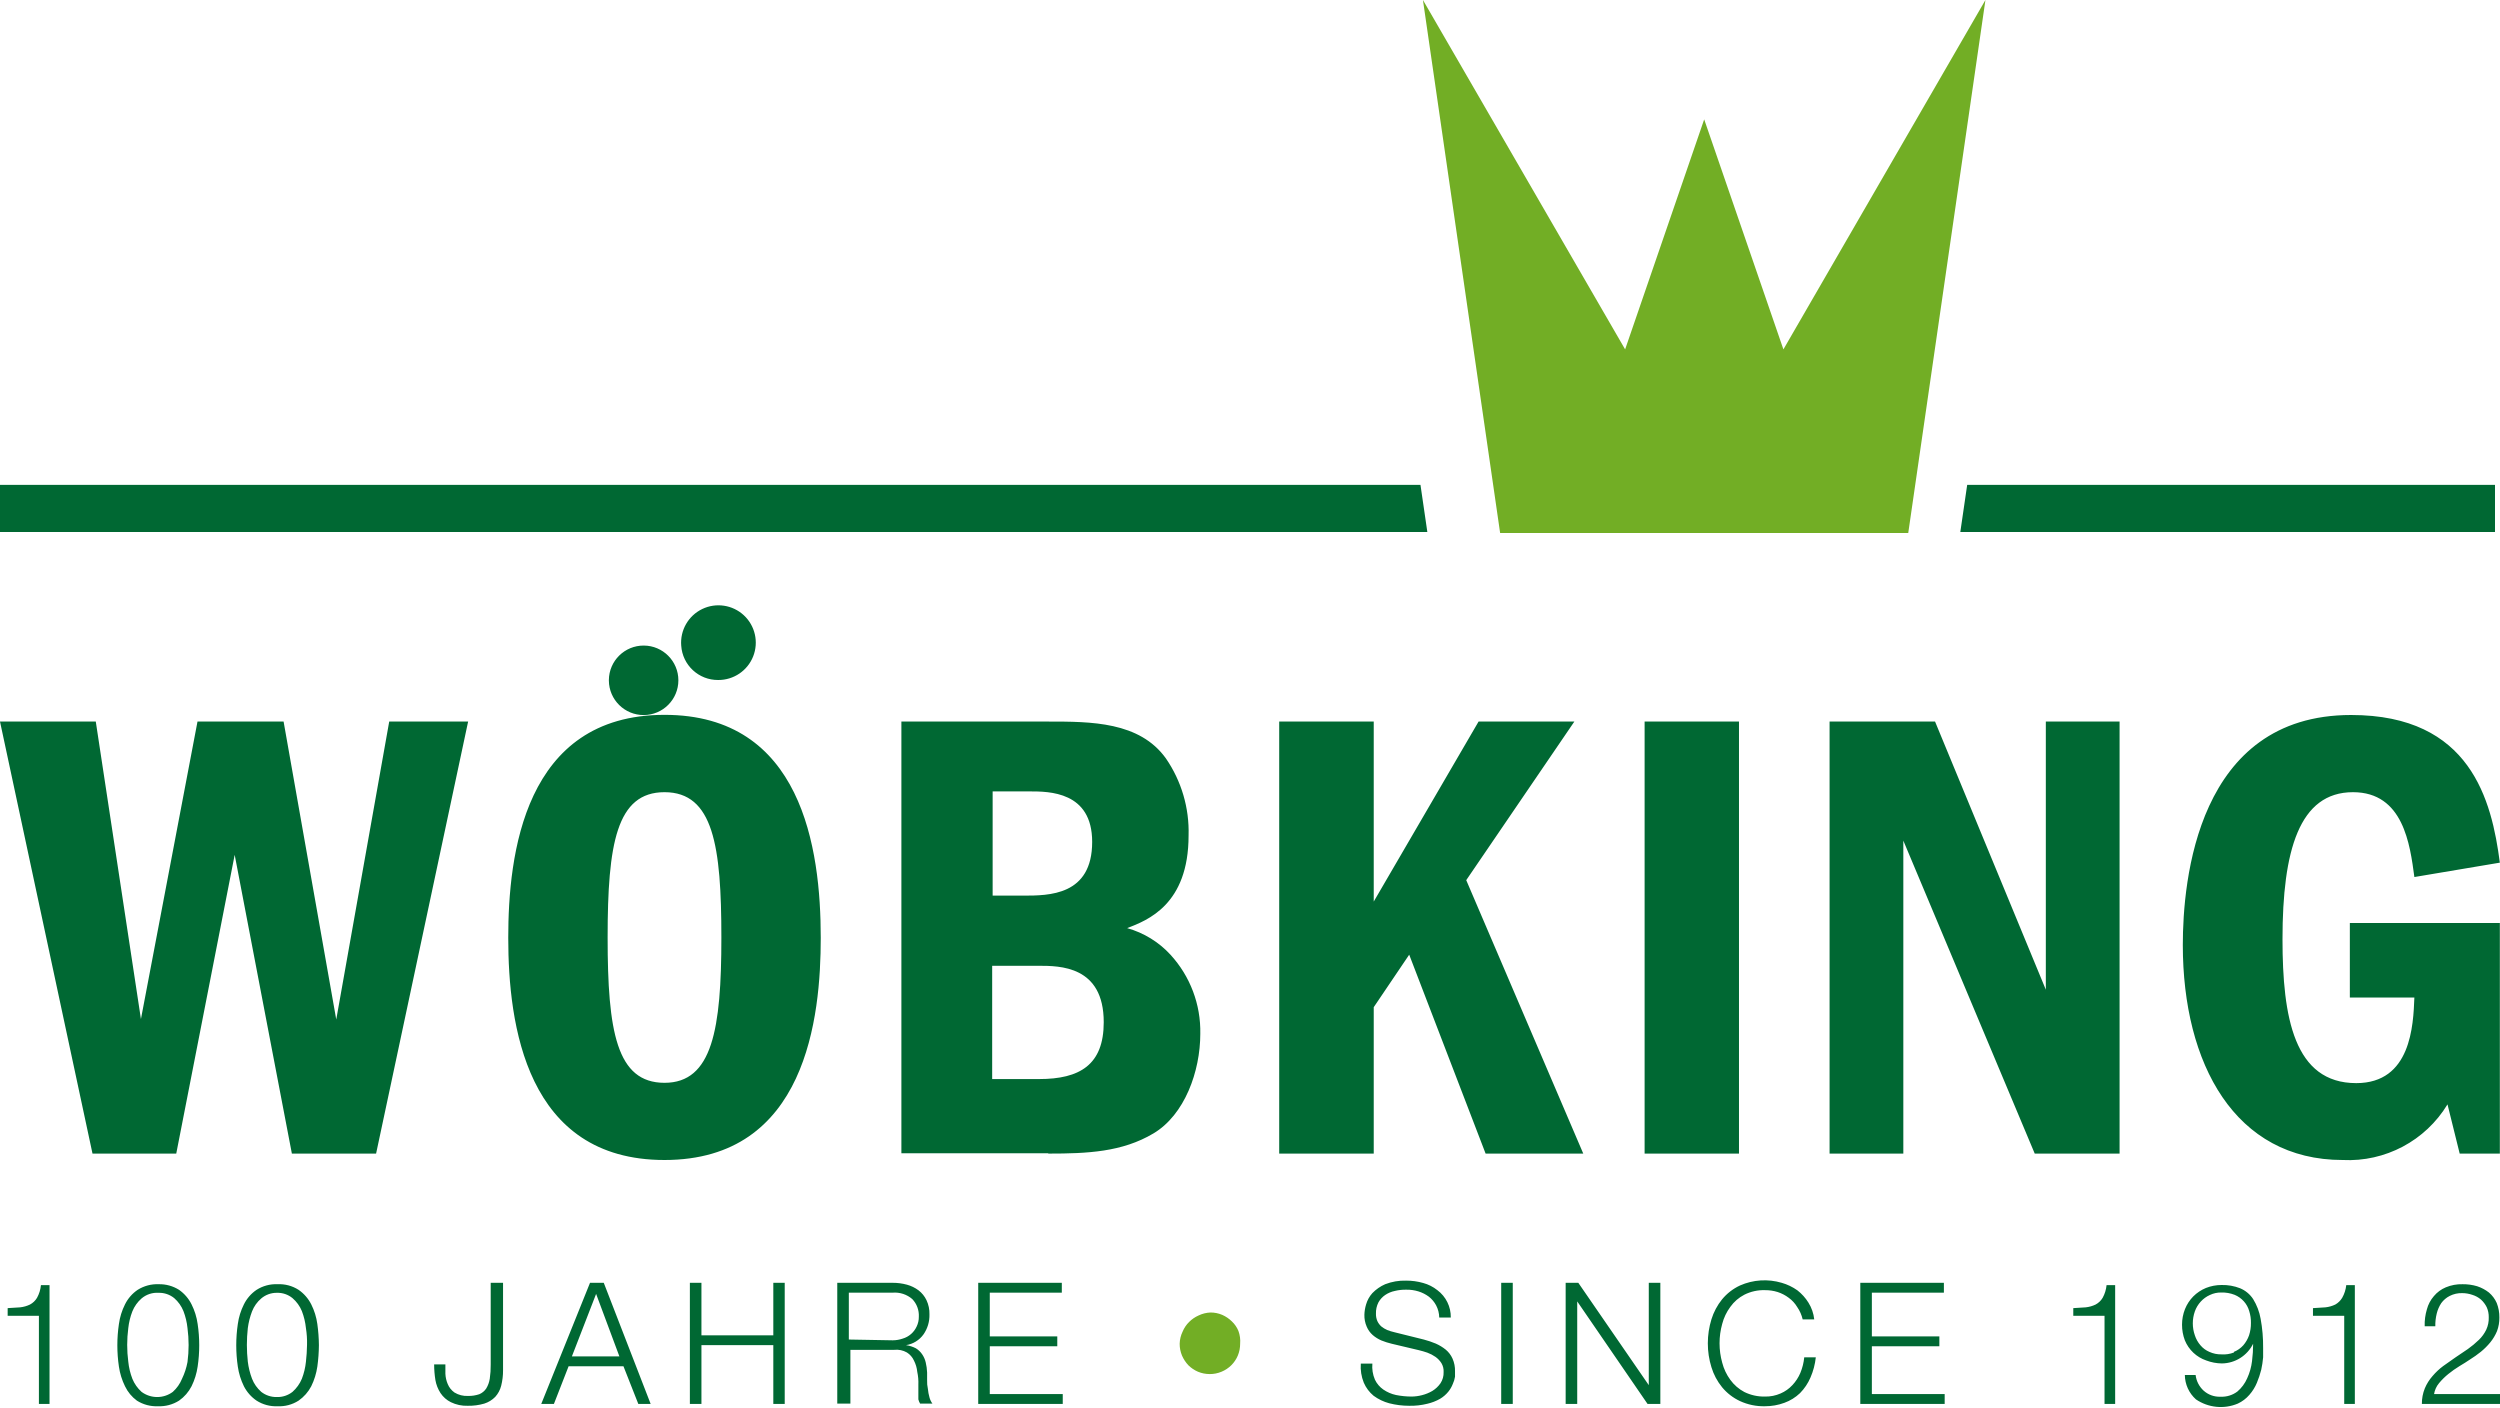
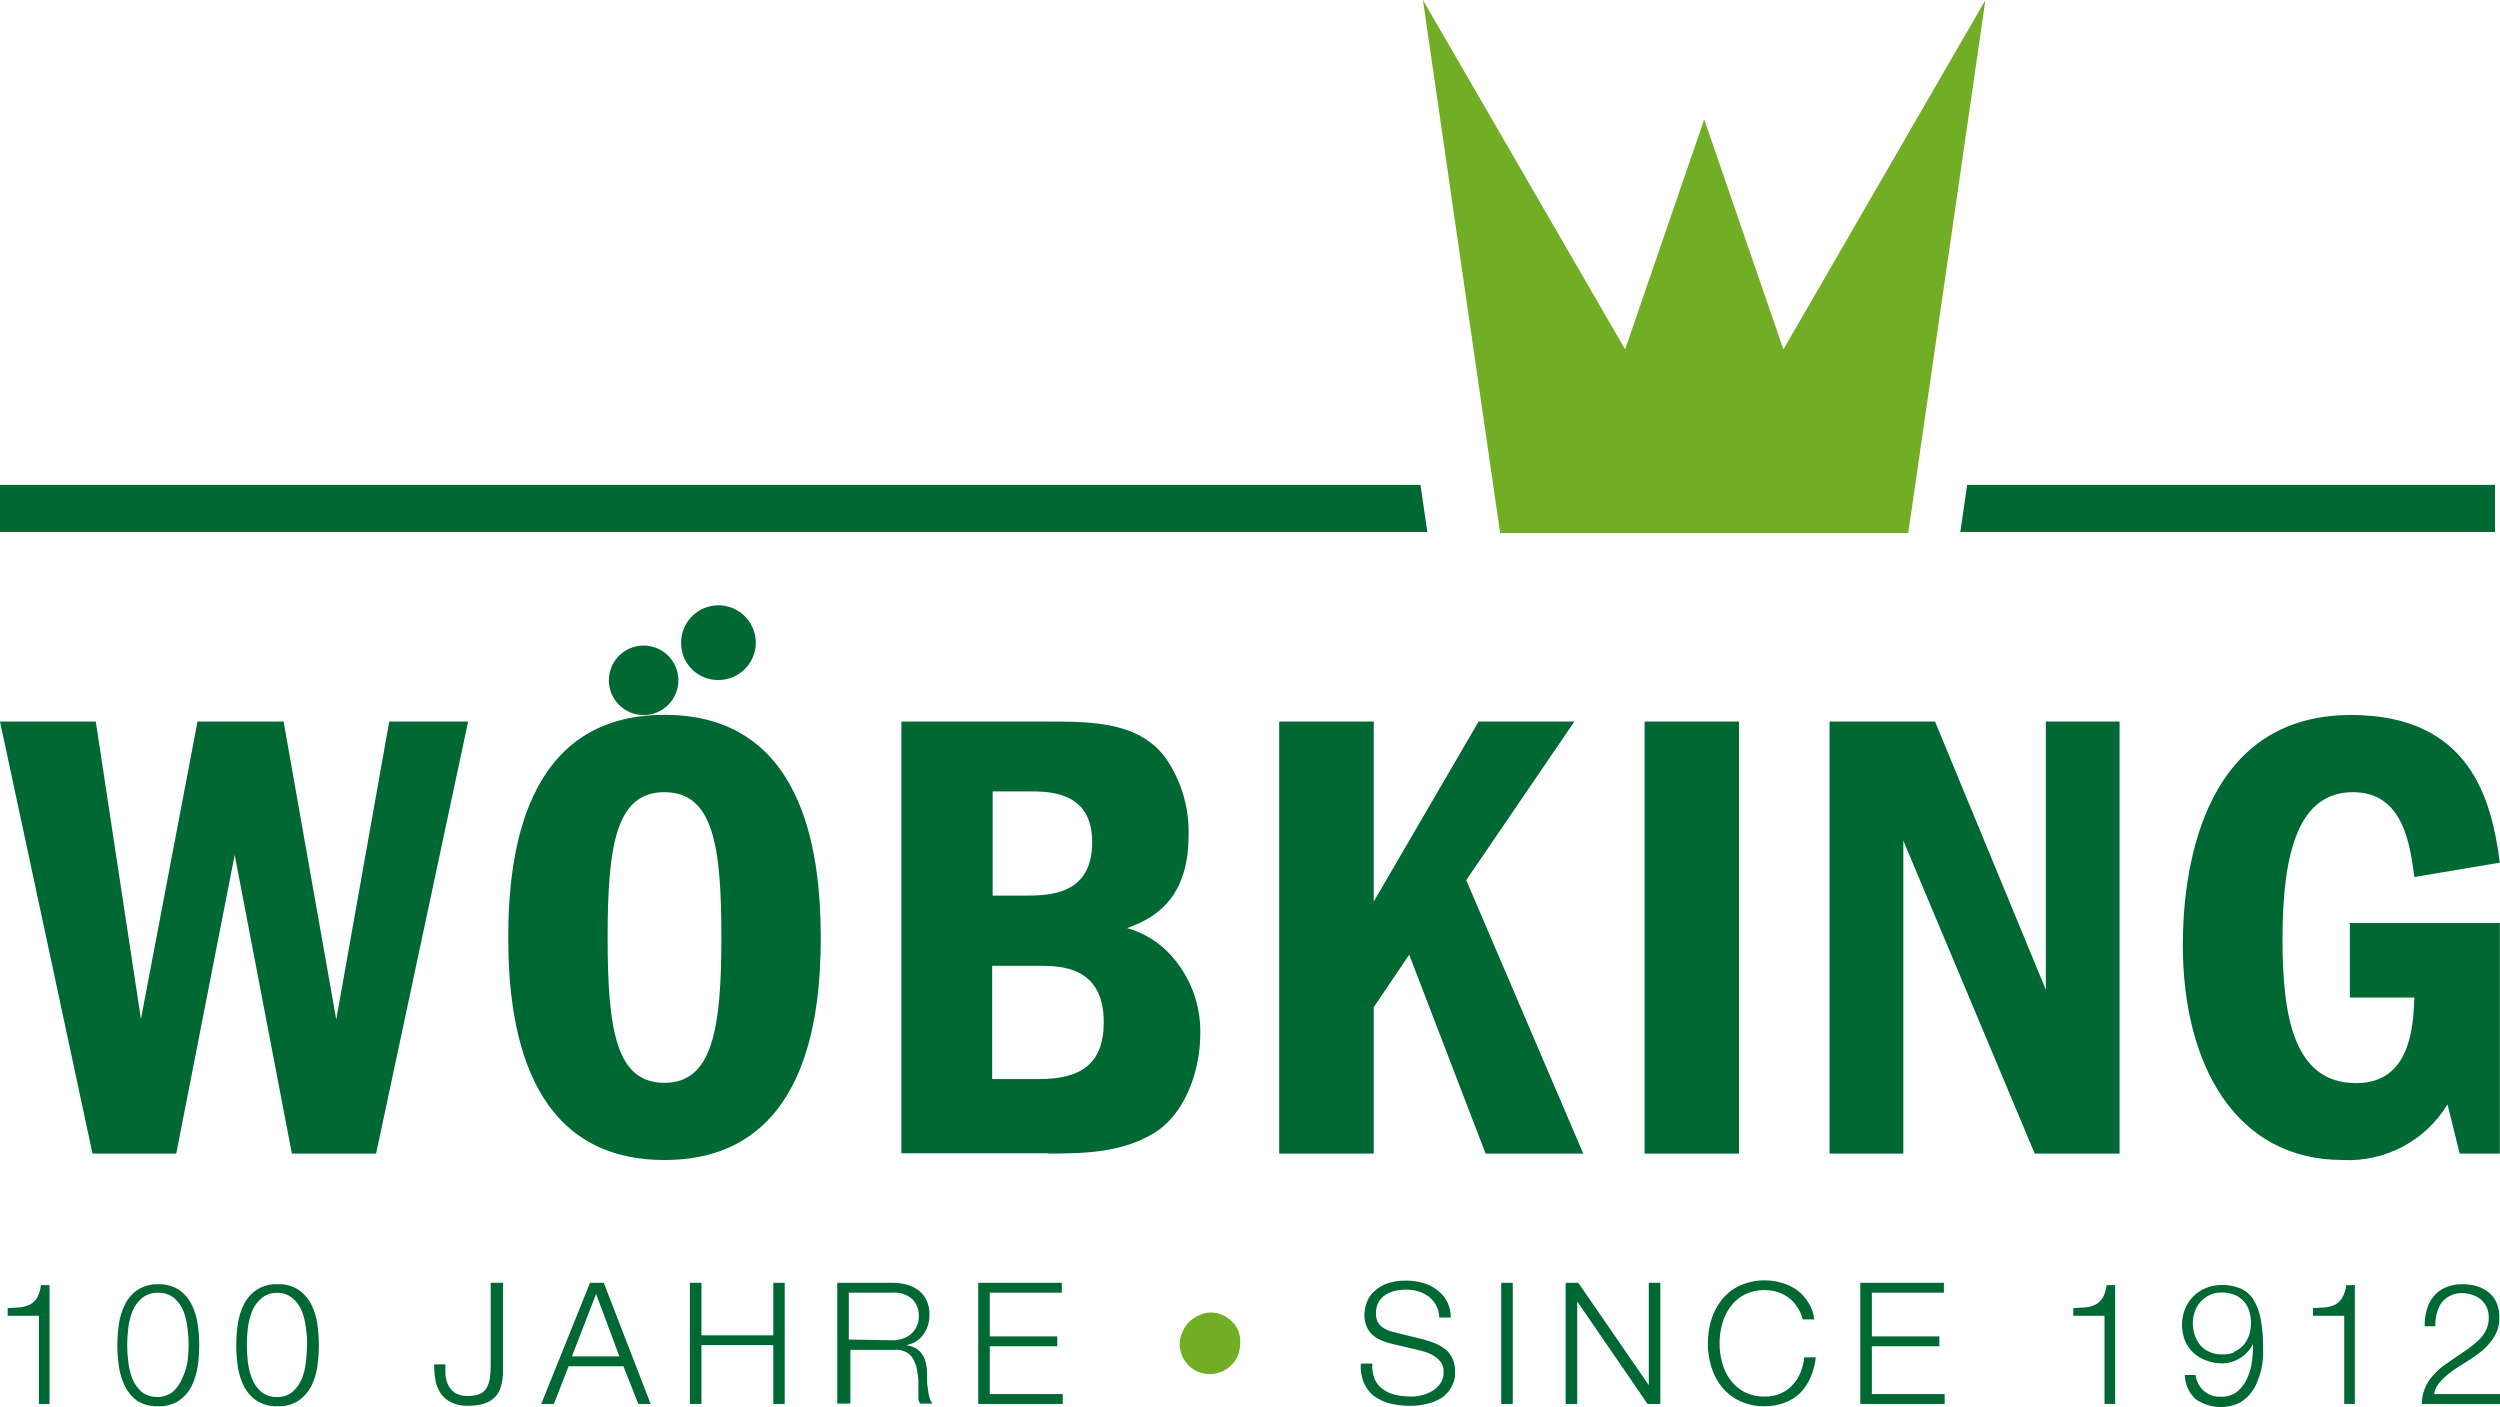
- <svg xmlns="http://www.w3.org/2000/svg" viewBox="0 0 160 90.05">
+ <svg xmlns="http://www.w3.org/2000/svg" viewBox="0 0 160 90">
  <path d="M38.968 43.56a2.224 2.224 0 1 0 0-.04m7 0a2.35 2.35 0 0 1-2.37-2.2 2.39 2.39 0 1 1 2.37 2.2m-3.44 7.18c-3.07 0-3.64 3.3-3.64 9.3s.57 9.3 3.64 9.3 3.64-3.45 3.64-9.3-.51-9.3-3.64-9.3m0 23.54c-8.86 0-10-8.66-10-14.22 0-5.3 1-14.27 10-14.27 8.78 0 10 8.51 10 14.27 0 5.06-.91 14.22-10 14.22M63.529 50.65v6.67h1.95c1.65 0 4.42 0 4.42-3.44 0-3.23-2.77-3.23-4-3.23h-2.4m0 11.16v7.25h3c2.61 0 4.14-.91 4.14-3.64 0-3.61-2.81-3.61-4.19-3.61h-2.92m3.55 12h-9.39V46.18h9.39c2.74 0 5.85 0 7.54 2.36a8.27 8.27 0 0 1 1.45 4.93c0 4.44-2.64 5.43-3.93 5.93a5.94 5.94 0 0 1 2.77 1.7 7.27 7.27 0 0 1 1.91 5.06c0 2.41-1 5.19-3 6.38s-4.22 1.29-6.72 1.29M101.329 73.83h-6.25l-4.89-12.73-2.27 3.36v9.37h-6.05V46.18h6.05V57.7l6.71-11.52h6.13l-6.92 10.15zM105.255 46.18h6.04v27.65h-6.04zM135.653 73.83h-5.43l-8.41-20.03v20.03h-4.72V46.18h6.75l7.09 17.16V46.18h4.72zM149.93 74.24c-6.88 0-10.23-6.14-10.23-13.76 0-4.1.91-14.72 10.77-14.72 7.66 0 9 5.47 9.52 9.45l-5.47.92c-.28-2.08-.7-5.43-3.93-5.43-3.44 0-4.51 3.73-4.51 9.41 0 5 .74 9.21 4.72 9.21 3.51 0 3.65-3.7 3.72-5.48h-4.13v-4.77h9.6v14.76h-2.57l-.78-3.15a7.41 7.41 0 0 1-6.71 3.56M91.35 34.05H0v-3.02h90.91zM159.68 34.05h-34.22l.44-3.02h33.78z" fill="#006833" />
  <path d="M114.138 22.36l-5.07-14.72-5.06 14.72L91.068 0l4.94 34.11h26.12L127.068 0z" fill="#72ae25" />
  <path d="M24.07 73.83h-5.39l-3.66-19.12-3.74 19.12H5.92L0 46.18h6.13l2.89 19.04 3.62-19.04h5.51l3.37 19.07 3.39-19.07h5.05zM1.29 83.67a1.94 1.94 0 0 0 .63-.18 1.16 1.16 0 0 0 .45-.43 2.09 2.09 0 0 0 .25-.81h.55v7.6h-.68v-5.64h-2v-.49zM11.46 82.55a2.49 2.49 0 0 1 .8.93 4 4 0 0 1 .39 1.26 9 9 0 0 1 .1 1.35 9.12 9.12 0 0 1-.1 1.37 4.22 4.22 0 0 1-.39 1.26 2.53 2.53 0 0 1-.8.92 2.34 2.34 0 0 1-1.35.36 2.34 2.34 0 0 1-1.35-.36 2.47 2.47 0 0 1-.76-.92 4.22 4.22 0 0 1-.39-1.26 9.3 9.3 0 0 1 0-2.72A4 4 0 0 1 8 83.48a2.42 2.42 0 0 1 .81-.93 2.34 2.34 0 0 1 1.35-.36 2.34 2.34 0 0 1 1.3.36zm-2.4.55a2.17 2.17 0 0 0-.59.83A4.24 4.24 0 0 0 8.21 85a8.29 8.29 0 0 0 0 2.15 4.24 4.24 0 0 0 .26 1.09 2.29 2.29 0 0 0 .59.84 1.68 1.68 0 0 0 2 0 2.29 2.29 0 0 0 .59-.84 4.24 4.24 0 0 0 .35-1.07A8.29 8.29 0 0 0 12 85a4.24 4.24 0 0 0-.26-1.09 2.17 2.17 0 0 0-.59-.83 1.52 1.52 0 0 0-1-.34 1.53 1.53 0 0 0-1.09.36zM19.11 82.55a2.51 2.51 0 0 1 .81.93 4 4 0 0 1 .39 1.26 10.48 10.48 0 0 1 .1 1.35 10.649 10.649 0 0 1-.1 1.37 4.22 4.22 0 0 1-.39 1.26 2.56 2.56 0 0 1-.81.92 2.29 2.29 0 0 1-1.35.36 2.3 2.3 0 0 1-1.34-.36 2.47 2.47 0 0 1-.81-.92 4.22 4.22 0 0 1-.39-1.26 9.3 9.3 0 0 1 0-2.72 4 4 0 0 1 .39-1.26 2.42 2.42 0 0 1 .81-.93 2.3 2.3 0 0 1 1.34-.36 2.29 2.29 0 0 1 1.35.36zm-2.39.55a2.07 2.07 0 0 0-.59.83 4.7 4.7 0 0 0-.27 1.07 9.66 9.66 0 0 0 0 2.15 4.7 4.7 0 0 0 .27 1.09 2.17 2.17 0 0 0 .59.84 1.56 1.56 0 0 0 1 .33 1.54 1.54 0 0 0 1-.33 2.31 2.31 0 0 0 .6-.84 4.24 4.24 0 0 0 .26-1.09 10.82 10.82 0 0 0 .07-1.08 5.867 5.867 0 0 0-.07-1.07 4.24 4.24 0 0 0-.26-1.09 2.19 2.19 0 0 0-.6-.83 1.5 1.5 0 0 0-1-.34 1.52 1.52 0 0 0-1 .36zM32.195 82.1v5.59a3.94 3.94 0 0 1-.12 1 1.67 1.67 0 0 1-.38.71 1.7 1.7 0 0 1-.7.43 3.54 3.54 0 0 1-1.06.14 2.28 2.28 0 0 1-1.08-.23 1.7 1.7 0 0 1-.66-.58 2.24 2.24 0 0 1-.33-.84 6.4 6.4 0 0 1-.08-1h.72v.6a1.87 1.87 0 0 0 .15.66 1.23 1.23 0 0 0 .43.54 1.51 1.51 0 0 0 .87.22 2.1 2.1 0 0 0 .72-.11 1 1 0 0 0 .44-.36 1.73 1.73 0 0 0 .23-.63 5.84 5.84 0 0 0 .06-.91V82.1zM38.641 82.1l3 7.75h-.79l-.95-2.41h-3.51l-.94 2.41h-.81l3.12-7.75zm1 4.71l-1.49-4-1.55 4zM44.892 82.1v3.36h4.6V82.1h.73v7.75h-.73v-3.76h-4.6v3.76h-.74V82.1zM57.135 82.1a3.389 3.389 0 0 1 .91.12 2.22 2.22 0 0 1 .74.36 1.73 1.73 0 0 1 .51.63 2 2 0 0 1 .19.91 2.13 2.13 0 0 1-.38 1.28 1.7 1.7 0 0 1-1.12.69 2 2 0 0 1 .63.2 1.32 1.32 0 0 1 .4.38 1.53 1.53 0 0 1 .23.52 3.29 3.29 0 0 1 .09.65v.48a2.2 2.2 0 0 0 .05.57 3 3 0 0 0 .1.54 1.15 1.15 0 0 0 .19.4h-.79a1.09 1.09 0 0 1-.11-.27 3.259 3.259 0 0 1 0-.33v-.61a3.25 3.25 0 0 0-.07-.82 2 2 0 0 0-.21-.72 1.2 1.2 0 0 0-.45-.52 1.34 1.34 0 0 0-.82-.17h-2.8v3.44h-.84V82.1zm0 3.68a2 2 0 0 0 .64-.11 1.42 1.42 0 0 0 .89-.77 1.39 1.39 0 0 0 .14-.63 1.52 1.52 0 0 0-.42-1.13 1.71 1.71 0 0 0-1.25-.41h-2.81v3zM67.956 82.1v.63h-4.61v2.8h4.32v.63h-4.32v3.06h4.67v.63h-5.41V82.1z" fill="#006833" />
  <path d="M75.689 85.22a1.87 1.87 0 0 1 .41-.61 2 2 0 0 1 .61-.42 1.94 1.94 0 0 1 .76-.19 1.9 1.9 0 0 1 .75.15 2.06 2.06 0 0 1 .62.42 1.75 1.75 0 0 1 .42.61 1.9 1.9 0 0 1 .11.82 1.94 1.94 0 0 1-.15.76 1.92 1.92 0 0 1-1.04 1.03 1.9 1.9 0 0 1-.75.15 1.94 1.94 0 0 1-.76-.15 2 2 0 0 1-.61-.41 2.16 2.16 0 0 1-.41-.62 1.94 1.94 0 0 1-.15-.76 1.9 1.9 0 0 1 .19-.78z" fill="#72ae25" />
  <path d="M87.991 88.29a1.61 1.61 0 0 0 .54.64 2.29 2.29 0 0 0 .81.35 5.19 5.19 0 0 0 1 .1 2.75 2.75 0 0 0 .67-.09 2.55 2.55 0 0 0 .66-.27 1.74 1.74 0 0 0 .52-.49 1.22 1.22 0 0 0 .2-.72 1 1 0 0 0-.14-.57 1.45 1.45 0 0 0-.38-.4 2.33 2.33 0 0 0-.52-.27 5.7 5.7 0 0 0-.55-.16l-1.73-.41a4.62 4.62 0 0 1-.66-.21 2.12 2.12 0 0 1-.56-.35 1.47 1.47 0 0 1-.38-.53 1.79 1.79 0 0 1-.15-.77 2.52 2.52 0 0 1 .11-.66 1.84 1.84 0 0 1 .4-.72 2.59 2.59 0 0 1 .82-.57 3.43 3.43 0 0 1 1.34-.23 3.88 3.88 0 0 1 1.09.15 2.52 2.52 0 0 1 .91.46 2.142 2.142 0 0 1 .86 1.75h-.74a1.73 1.73 0 0 0-.2-.78 1.76 1.76 0 0 0-.46-.55 2.23 2.23 0 0 0-.67-.34 2.49 2.49 0 0 0-.78-.11 2.87 2.87 0 0 0-.73.08 1.73 1.73 0 0 0-.62.26 1.39 1.39 0 0 0-.43.47 1.49 1.49 0 0 0-.16.73 1.13 1.13 0 0 0 .09.47 1.07 1.07 0 0 0 .25.34 1.6 1.6 0 0 0 .38.23 3 3 0 0 0 .45.14l1.89.47a5.8 5.8 0 0 1 .77.26 2.87 2.87 0 0 1 .64.39 1.59 1.59 0 0 1 .43.57 1.88 1.88 0 0 1 .16.82v.34a1.72 1.72 0 0 1-.14.46 1.85 1.85 0 0 1-.29.5 2 2 0 0 1-.52.45 3 3 0 0 1-.82.32 4.39 4.39 0 0 1-1.17.13 5.127 5.127 0 0 1-1.269-.16 3 3 0 0 1-1-.48 2.22 2.22 0 0 1-.63-.84 2.73 2.73 0 0 1-.19-1.22h.74a2.11 2.11 0 0 0 .16 1.02zM96.817 82.1v7.75h-.74V82.1zM101.012 82.1l4.51 6.55V82.1h.74v7.75h-.82l-4.5-6.56v6.56h-.74V82.1zM115.021 83.65a2 2 0 0 0-.54-.59 2.41 2.41 0 0 0-.71-.37 2.64 2.64 0 0 0-.81-.12 2.74 2.74 0 0 0-1.32.29 2.52 2.52 0 0 0-.9.78 3.14 3.14 0 0 0-.52 1.09 4.61 4.61 0 0 0 0 2.48 3.19 3.19 0 0 0 .52 1.1 2.63 2.63 0 0 0 .9.78 2.86 2.86 0 0 0 1.32.29 2.35 2.35 0 0 0 1-.2 2.22 2.22 0 0 0 .75-.53 2.63 2.63 0 0 0 .51-.78 3.46 3.46 0 0 0 .25-1h.74a4.37 4.37 0 0 1-.34 1.29 3.23 3.23 0 0 1-.67 1 2.83 2.83 0 0 1-1 .62 3.56 3.56 0 0 1-1.25.22 3.61 3.61 0 0 1-1.59-.33 3.29 3.29 0 0 1-1.15-.89 3.74 3.74 0 0 1-.68-1.28 5.1 5.1 0 0 1-.23-1.53 5.2 5.2 0 0 1 .23-1.531 3.84 3.84 0 0 1 .68-1.279 3.29 3.29 0 0 1 1.15-.89 3.883 3.883 0 0 1 2.67-.17 3.32 3.32 0 0 1 1 .48 3 3 0 0 1 .71.79 2.53 2.53 0 0 1 .37 1.07h-.74a2.3 2.3 0 0 0-.35-.79zM124.409 82.1v.63h-4.61v2.8h4.32v.63h-4.32v3.06h4.66v.63h-5.4V82.1zM133.49 83.67a1.94 1.94 0 0 0 .63-.18 1.16 1.16 0 0 0 .45-.43 2.09 2.09 0 0 0 .25-.81h.55v7.6h-.68v-5.64h-2v-.49zM141.03 89a1.52 1.52 0 0 0 1.08.39 1.66 1.66 0 0 0 1.08-.33 2.33 2.33 0 0 0 .63-.85 3.669 3.669 0 0 0 .31-1.1 8.7 8.7 0 0 0 .07-1.11 2.26 2.26 0 0 1-2 1.26 2.9 2.9 0 0 1-1-.19 2.27 2.27 0 0 1-1.37-1.29 2.8 2.8 0 0 1-.18-1 2.7 2.7 0 0 1 .19-1 2.47 2.47 0 0 1 .53-.81 2.5 2.5 0 0 1 .81-.54 2.71 2.71 0 0 1 1-.19 3.05 3.05 0 0 1 1.19.21 1.85 1.85 0 0 1 .83.69 3.57 3.57 0 0 1 .48 1.26 9.789 9.789 0 0 1 .16 1.87v.6a6.338 6.338 0 0 1-.12.79 5.91 5.91 0 0 1-.28.84 2.77 2.77 0 0 1-.48.77 2.2 2.2 0 0 1-.74.56 2.82 2.82 0 0 1-2.68-.27 2.12 2.12 0 0 1-.71-1.56h.69a1.6 1.6 0 0 0 .51 1zm1.94-2.48a1.63 1.63 0 0 0 .6-.42 2 2 0 0 0 .37-.64 2.47 2.47 0 0 0 .12-.79 2.37 2.37 0 0 0-.11-.76 1.57 1.57 0 0 0-.34-.62 1.62 1.62 0 0 0-.59-.42 2.21 2.21 0 0 0-.86-.15 1.63 1.63 0 0 0-.73.16 1.77 1.77 0 0 0-.58.42 1.83 1.83 0 0 0-.38.63 2.31 2.31 0 0 0 0 1.53 1.83 1.83 0 0 0 .36.64 1.51 1.51 0 0 0 .57.42 1.78 1.78 0 0 0 .78.16 1.83 1.83 0 0 0 .79-.12zM148.83 83.67a1.94 1.94 0 0 0 .63-.18 1.2 1.2 0 0 0 .44-.43 2.08 2.08 0 0 0 .26-.81h.55v7.6h-.68v-5.64h-2v-.49zM155 89.85a2.58 2.58 0 0 1 .19-1 2.86 2.86 0 0 1 .49-.78 4.129 4.129 0 0 1 .68-.64l.78-.55.8-.54a6 6 0 0 0 .71-.59 2.27 2.27 0 0 0 .47-.65 1.74 1.74 0 0 0 .16-.79 1.51 1.51 0 0 0-.13-.65 1.671 1.671 0 0 0-.37-.49 1.55 1.55 0 0 0-.55-.3 2 2 0 0 0-.65-.11 1.66 1.66 0 0 0-.8.18 1.51 1.51 0 0 0-.54.46 2.131 2.131 0 0 0-.29.67 3.1 3.1 0 0 0-.09.81h-.68a3.4 3.4 0 0 1 .14-1.08 2.11 2.11 0 0 1 .45-.85 2 2 0 0 1 .76-.56 2.6 2.6 0 0 1 1.08-.2 3.12 3.12 0 0 1 .93.13 2.46 2.46 0 0 1 .75.4 1.87 1.87 0 0 1 .5.67 2.45 2.45 0 0 1 .17.93 2.41 2.41 0 0 1-.15.87 2.92 2.92 0 0 1-.43.72 4.251 4.251 0 0 1-.6.6 7.213 7.213 0 0 1-.72.51c-.19.13-.4.26-.65.41a6.539 6.539 0 0 0-.71.5 4.179 4.179 0 0 0-.6.59 1.45 1.45 0 0 0-.32.7H160v.63z" fill="#006833" />
</svg>
